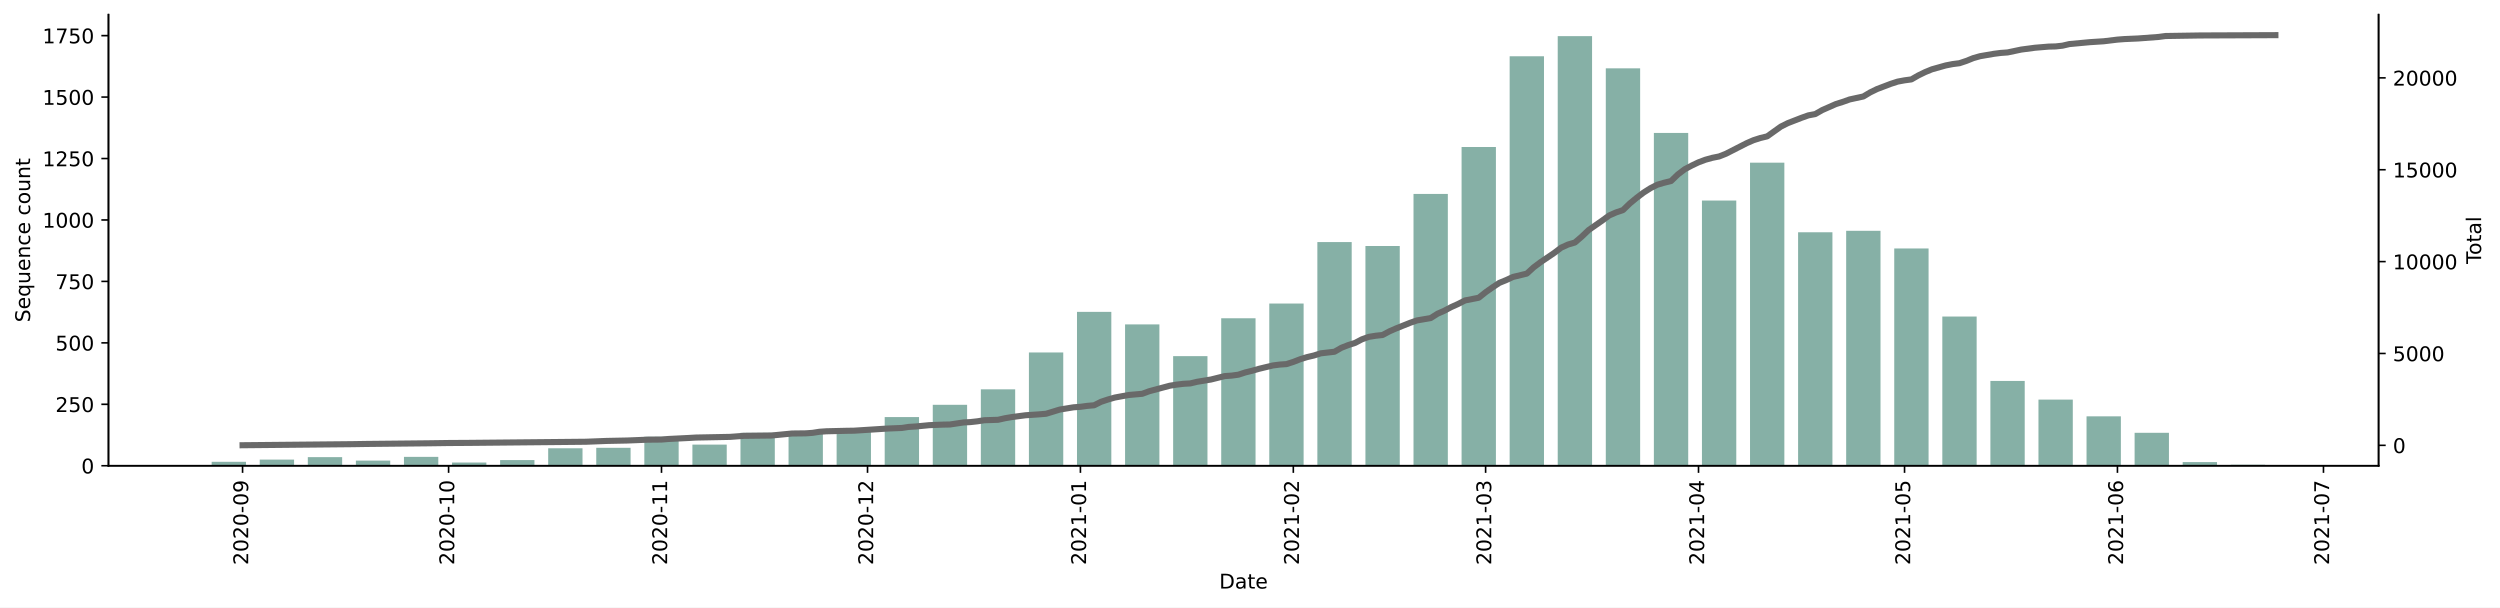
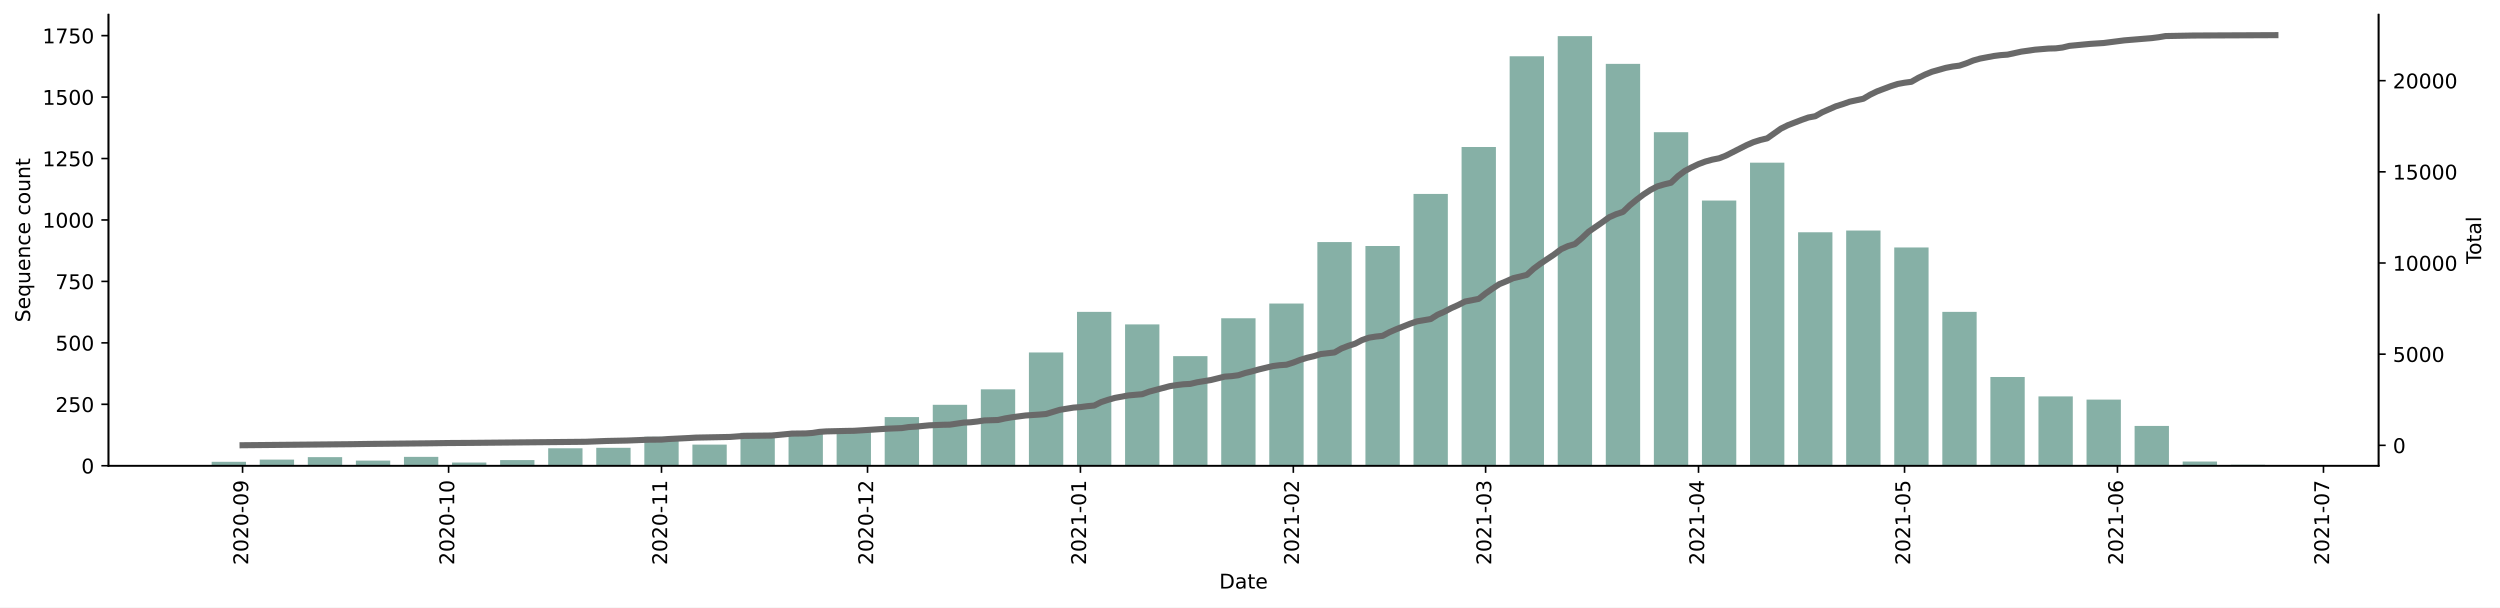
<svg xmlns="http://www.w3.org/2000/svg" xmlns:xlink="http://www.w3.org/1999/xlink" height="298.621pt" version="1.1" viewBox="0 0 1229.019 298.621" width="1229.019pt">
  <defs>
    <style type="text/css">*{stroke-linecap:butt;stroke-linejoin:round;}</style>
  </defs>
  <g id="figure_1">
    <g id="patch_1">
      <path d="M 0 298.621  L 1229.019 298.621  L 1229.019 0  L 0 0  z " style="fill:#ffffff;" />
    </g>
    <g id="axes_1">
      <g id="patch_2">
        <path d="M 53.328 228.96  L 1169.328 228.96  L 1169.328 7.2  L 53.328 7.2  z " style="fill:#ffffff;" />
      </g>
      <g id="patch_3">
-         <path clip-path="url(#p8eb72e7ce4)" d="M 104.055 228.96  L 120.936 228.96  L 120.936 227.027  L 104.055 227.027  z " style="fill:#86b0a6;" />
+         <path clip-path="url(#p6f7f1951fa)" d="M 104.055 228.96  L 120.936 228.96  L 120.936 227.027  L 104.055 227.027  z " style="fill:#86b0a6;" />
      </g>
      <g id="patch_4">
-         <path clip-path="url(#p8eb72e7ce4)" d="M 127.689 228.96  L 144.57 228.96  L 144.57 225.939  L 127.689 225.939  z " style="fill:#86b0a6;" />
+         <path clip-path="url(#p6f7f1951fa)" d="M 127.689 228.96  L 144.57 228.96  L 144.57 225.939  L 127.689 225.939  z " style="fill:#86b0a6;" />
      </g>
      <g id="patch_5">
-         <path clip-path="url(#p8eb72e7ce4)" d="M 151.322 228.96  L 168.203 228.96  L 168.203 224.731  L 151.322 224.731  z " style="fill:#86b0a6;" />
+         <path clip-path="url(#p6f7f1951fa)" d="M 151.322 228.96  L 168.203 228.96  L 168.203 224.731  L 151.322 224.731  z " style="fill:#86b0a6;" />
      </g>
      <g id="patch_6">
-         <path clip-path="url(#p8eb72e7ce4)" d="M 174.955 228.96  L 191.836 228.96  L 191.836 226.423  L 174.955 226.423  z " style="fill:#86b0a6;" />
+         <path clip-path="url(#p6f7f1951fa)" d="M 174.955 228.96  L 191.836 228.96  L 191.836 226.423  L 174.955 226.423  z " style="fill:#86b0a6;" />
      </g>
      <g id="patch_7">
-         <path clip-path="url(#p8eb72e7ce4)" d="M 198.589 228.96  L 215.47 228.96  L 215.47 224.61  L 198.589 224.61  z " style="fill:#86b0a6;" />
+         <path clip-path="url(#p6f7f1951fa)" d="M 198.589 228.96  L 215.47 228.96  L 215.47 224.61  L 198.589 224.61  z " style="fill:#86b0a6;" />
      </g>
      <g id="patch_8">
-         <path clip-path="url(#p8eb72e7ce4)" d="M 222.222 228.96  L 239.103 228.96  L 239.103 227.389  L 222.222 227.389  z " style="fill:#86b0a6;" />
+         <path clip-path="url(#p6f7f1951fa)" d="M 222.222 228.96  L 239.103 228.96  L 239.103 227.389  L 222.222 227.389  z " style="fill:#86b0a6;" />
      </g>
      <g id="patch_9">
-         <path clip-path="url(#p8eb72e7ce4)" d="M 245.855 228.96  L 262.736 228.96  L 262.736 226.181  L 245.855 226.181  z " style="fill:#86b0a6;" />
+         <path clip-path="url(#p6f7f1951fa)" d="M 245.855 228.96  L 262.736 228.96  L 262.736 226.181  L 245.855 226.181  z " style="fill:#86b0a6;" />
      </g>
      <g id="patch_10">
-         <path clip-path="url(#p8eb72e7ce4)" d="M 269.489 228.96  L 286.37 228.96  L 286.37 220.382  L 269.489 220.382  z " style="fill:#86b0a6;" />
+         <path clip-path="url(#p6f7f1951fa)" d="M 269.489 228.96  L 286.37 228.96  L 286.37 220.382  L 269.489 220.382  z " style="fill:#86b0a6;" />
      </g>
      <g id="patch_11">
-         <path clip-path="url(#p8eb72e7ce4)" d="M 293.122 228.96  L 310.003 228.96  L 310.003 220.14  L 293.122 220.14  z " style="fill:#86b0a6;" />
+         <path clip-path="url(#p6f7f1951fa)" d="M 293.122 228.96  L 310.003 228.96  L 310.003 220.14  L 293.122 220.14  z " style="fill:#86b0a6;" />
      </g>
      <g id="patch_12">
-         <path clip-path="url(#p8eb72e7ce4)" d="M 316.755 228.96  L 333.636 228.96  L 333.636 214.703  L 316.755 214.703  z " style="fill:#86b0a6;" />
+         <path clip-path="url(#p6f7f1951fa)" d="M 316.755 228.96  L 333.636 228.96  L 333.636 214.703  L 316.755 214.703  z " style="fill:#86b0a6;" />
      </g>
      <g id="patch_13">
-         <path clip-path="url(#p8eb72e7ce4)" d="M 340.389 228.96  L 357.27 228.96  L 357.27 218.569  L 340.389 218.569  z " style="fill:#86b0a6;" />
+         <path clip-path="url(#p6f7f1951fa)" d="M 340.389 228.96  L 357.27 228.96  L 357.27 218.569  L 340.389 218.569  z " style="fill:#86b0a6;" />
      </g>
      <g id="patch_14">
-         <path clip-path="url(#p8eb72e7ce4)" d="M 364.022 228.96  L 380.903 228.96  L 380.903 212.77  L 364.022 212.77  z " style="fill:#86b0a6;" />
+         <path clip-path="url(#p6f7f1951fa)" d="M 364.022 228.96  L 380.903 228.96  L 380.903 212.77  L 364.022 212.77  z " style="fill:#86b0a6;" />
      </g>
      <g id="patch_15">
-         <path clip-path="url(#p8eb72e7ce4)" d="M 387.655 228.96  L 404.536 228.96  L 404.536 211.924  L 387.655 211.924  z " style="fill:#86b0a6;" />
+         <path clip-path="url(#p6f7f1951fa)" d="M 387.655 228.96  L 404.536 228.96  L 404.536 211.924  L 387.655 211.924  z " style="fill:#86b0a6;" />
      </g>
      <g id="patch_16">
-         <path clip-path="url(#p8eb72e7ce4)" d="M 411.289 228.96  L 428.17 228.96  L 428.17 212.286  L 411.289 212.286  z " style="fill:#86b0a6;" />
+         <path clip-path="url(#p6f7f1951fa)" d="M 411.289 228.96  L 428.17 228.96  L 428.17 212.286  L 411.289 212.286  z " style="fill:#86b0a6;" />
      </g>
      <g id="patch_17">
-         <path clip-path="url(#p8eb72e7ce4)" d="M 434.922 228.96  L 451.803 228.96  L 451.803 205.037  L 434.922 205.037  z " style="fill:#86b0a6;" />
+         <path clip-path="url(#p6f7f1951fa)" d="M 434.922 228.96  L 451.803 228.96  L 451.803 205.037  L 434.922 205.037  z " style="fill:#86b0a6;" />
      </g>
      <g id="patch_18">
-         <path clip-path="url(#p8eb72e7ce4)" d="M 458.555 228.96  L 475.436 228.96  L 475.436 198.996  L 458.555 198.996  z " style="fill:#86b0a6;" />
+         <path clip-path="url(#p6f7f1951fa)" d="M 458.555 228.96  L 475.436 228.96  L 475.436 198.996  L 458.555 198.996  z " style="fill:#86b0a6;" />
      </g>
      <g id="patch_19">
-         <path clip-path="url(#p8eb72e7ce4)" d="M 482.189 228.96  L 499.07 228.96  L 499.07 191.384  L 482.189 191.384  z " style="fill:#86b0a6;" />
+         <path clip-path="url(#p6f7f1951fa)" d="M 482.189 228.96  L 499.07 228.96  L 499.07 191.384  L 482.189 191.384  z " style="fill:#86b0a6;" />
      </g>
      <g id="patch_20">
-         <path clip-path="url(#p8eb72e7ce4)" d="M 505.822 228.96  L 522.703 228.96  L 522.703 173.26  L 505.822 173.26  z " style="fill:#86b0a6;" />
+         <path clip-path="url(#p6f7f1951fa)" d="M 505.822 228.96  L 522.703 228.96  L 522.703 173.26  L 505.822 173.26  z " style="fill:#86b0a6;" />
      </g>
      <g id="patch_21">
-         <path clip-path="url(#p8eb72e7ce4)" d="M 529.455 228.96  L 546.336 228.96  L 546.336 153.324  L 529.455 153.324  z " style="fill:#86b0a6;" />
+         <path clip-path="url(#p6f7f1951fa)" d="M 529.455 228.96  L 546.336 228.96  L 546.336 153.324  L 529.455 153.324  z " style="fill:#86b0a6;" />
      </g>
      <g id="patch_22">
-         <path clip-path="url(#p8eb72e7ce4)" d="M 553.089 228.96  L 569.97 228.96  L 569.97 159.486  L 553.089 159.486  z " style="fill:#86b0a6;" />
+         <path clip-path="url(#p6f7f1951fa)" d="M 553.089 228.96  L 569.97 228.96  L 569.97 159.486  L 553.089 159.486  z " style="fill:#86b0a6;" />
      </g>
      <g id="patch_23">
-         <path clip-path="url(#p8eb72e7ce4)" d="M 576.722 228.96  L 593.603 228.96  L 593.603 175.073  L 576.722 175.073  z " style="fill:#86b0a6;" />
+         <path clip-path="url(#p6f7f1951fa)" d="M 576.722 228.96  L 593.603 228.96  L 593.603 175.073  L 576.722 175.073  z " style="fill:#86b0a6;" />
      </g>
      <g id="patch_24">
-         <path clip-path="url(#p8eb72e7ce4)" d="M 600.356 228.96  L 617.236 228.96  L 617.236 156.466  L 600.356 156.466  z " style="fill:#86b0a6;" />
+         <path clip-path="url(#p6f7f1951fa)" d="M 600.356 228.96  L 617.236 228.96  L 617.236 156.466  L 600.356 156.466  z " style="fill:#86b0a6;" />
      </g>
      <g id="patch_25">
-         <path clip-path="url(#p8eb72e7ce4)" d="M 623.989 228.96  L 640.87 228.96  L 640.87 149.216  L 623.989 149.216  z " style="fill:#86b0a6;" />
+         <path clip-path="url(#p6f7f1951fa)" d="M 623.989 228.96  L 640.87 228.96  L 640.87 149.216  L 623.989 149.216  z " style="fill:#86b0a6;" />
      </g>
      <g id="patch_26">
-         <path clip-path="url(#p8eb72e7ce4)" d="M 647.622 228.96  L 664.503 228.96  L 664.503 119.01  L 647.622 119.01  z " style="fill:#86b0a6;" />
+         <path clip-path="url(#p6f7f1951fa)" d="M 647.622 228.96  L 664.503 228.96  L 664.503 119.01  L 647.622 119.01  z " style="fill:#86b0a6;" />
      </g>
      <g id="patch_27">
-         <path clip-path="url(#p8eb72e7ce4)" d="M 671.256 228.96  L 688.136 228.96  L 688.136 120.944  L 671.256 120.944  z " style="fill:#86b0a6;" />
+         <path clip-path="url(#p6f7f1951fa)" d="M 671.256 228.96  L 688.136 228.96  L 688.136 120.944  L 671.256 120.944  z " style="fill:#86b0a6;" />
      </g>
      <g id="patch_28">
-         <path clip-path="url(#p8eb72e7ce4)" d="M 694.889 228.96  L 711.77 228.96  L 711.77 95.329  L 694.889 95.329  z " style="fill:#86b0a6;" />
+         <path clip-path="url(#p6f7f1951fa)" d="M 694.889 228.96  L 711.77 228.96  L 711.77 95.329  L 694.889 95.329  z " style="fill:#86b0a6;" />
      </g>
      <g id="patch_29">
-         <path clip-path="url(#p8eb72e7ce4)" d="M 718.522 228.96  L 735.403 228.96  L 735.403 72.252  L 718.522 72.252  z " style="fill:#86b0a6;" />
+         <path clip-path="url(#p6f7f1951fa)" d="M 718.522 228.96  L 735.403 228.96  L 735.403 72.252  L 718.522 72.252  z " style="fill:#86b0a6;" />
      </g>
      <g id="patch_30">
-         <path clip-path="url(#p8eb72e7ce4)" d="M 742.156 228.96  L 759.036 228.96  L 759.036 27.668  L 742.156 27.668  z " style="fill:#86b0a6;" />
+         <path clip-path="url(#p6f7f1951fa)" d="M 742.156 228.96  L 759.036 228.96  L 759.036 27.668  L 742.156 27.668  z " style="fill:#86b0a6;" />
      </g>
      <g id="patch_31">
-         <path clip-path="url(#p8eb72e7ce4)" d="M 765.789 228.96  L 782.67 228.96  L 782.67 17.76  L 765.789 17.76  z " style="fill:#86b0a6;" />
+         <path clip-path="url(#p6f7f1951fa)" d="M 765.789 228.96  L 782.67 228.96  L 782.67 17.76  L 765.789 17.76  z " style="fill:#86b0a6;" />
      </g>
      <g id="patch_32">
-         <path clip-path="url(#p8eb72e7ce4)" d="M 789.422 228.96  L 806.303 228.96  L 806.303 33.588  L 789.422 33.588  z " style="fill:#86b0a6;" />
+         <path clip-path="url(#p6f7f1951fa)" d="M 789.422 228.96  L 806.303 228.96  L 806.303 31.413  L 789.422 31.413  z " style="fill:#86b0a6;" />
      </g>
      <g id="patch_33">
-         <path clip-path="url(#p8eb72e7ce4)" d="M 813.056 228.96  L 829.937 228.96  L 829.937 65.365  L 813.056 65.365  z " style="fill:#86b0a6;" />
+         <path clip-path="url(#p6f7f1951fa)" d="M 813.056 228.96  L 829.937 228.96  L 829.937 65.002  L 813.056 65.002  z " style="fill:#86b0a6;" />
      </g>
      <g id="patch_34">
-         <path clip-path="url(#p8eb72e7ce4)" d="M 836.689 228.96  L 853.57 228.96  L 853.57 98.591  L 836.689 98.591  z " style="fill:#86b0a6;" />
+         <path clip-path="url(#p6f7f1951fa)" d="M 836.689 228.96  L 853.57 228.96  L 853.57 98.591  L 836.689 98.591  z " style="fill:#86b0a6;" />
      </g>
      <g id="patch_35">
-         <path clip-path="url(#p8eb72e7ce4)" d="M 860.322 228.96  L 877.203 228.96  L 877.203 79.984  L 860.322 79.984  z " style="fill:#86b0a6;" />
+         <path clip-path="url(#p6f7f1951fa)" d="M 860.322 228.96  L 877.203 228.96  L 877.203 79.984  L 860.322 79.984  z " style="fill:#86b0a6;" />
      </g>
      <g id="patch_36">
-         <path clip-path="url(#p8eb72e7ce4)" d="M 883.956 228.96  L 900.837 228.96  L 900.837 114.177  L 883.956 114.177  z " style="fill:#86b0a6;" />
+         <path clip-path="url(#p6f7f1951fa)" d="M 883.956 228.96  L 900.837 228.96  L 900.837 114.177  L 883.956 114.177  z " style="fill:#86b0a6;" />
      </g>
      <g id="patch_37">
-         <path clip-path="url(#p8eb72e7ce4)" d="M 907.589 228.96  L 924.47 228.96  L 924.47 113.452  L 907.589 113.452  z " style="fill:#86b0a6;" />
+         <path clip-path="url(#p6f7f1951fa)" d="M 907.589 228.96  L 924.47 228.96  L 924.47 113.332  L 907.589 113.332  z " style="fill:#86b0a6;" />
      </g>
      <g id="patch_38">
-         <path clip-path="url(#p8eb72e7ce4)" d="M 931.222 228.96  L 948.103 228.96  L 948.103 122.152  L 931.222 122.152  z " style="fill:#86b0a6;" />
+         <path clip-path="url(#p6f7f1951fa)" d="M 931.222 228.96  L 948.103 228.96  L 948.103 121.668  L 931.222 121.668  z " style="fill:#86b0a6;" />
      </g>
      <g id="patch_39">
-         <path clip-path="url(#p8eb72e7ce4)" d="M 954.856 228.96  L 971.737 228.96  L 971.737 155.62  L 954.856 155.62  z " style="fill:#86b0a6;" />
+         <path clip-path="url(#p6f7f1951fa)" d="M 954.856 228.96  L 971.737 228.96  L 971.737 153.324  L 954.856 153.324  z " style="fill:#86b0a6;" />
      </g>
      <g id="patch_40">
-         <path clip-path="url(#p8eb72e7ce4)" d="M 978.489 228.96  L 995.37 228.96  L 995.37 187.276  L 978.489 187.276  z " style="fill:#86b0a6;" />
+         <path clip-path="url(#p6f7f1951fa)" d="M 978.489 228.96  L 995.37 228.96  L 995.37 185.343  L 978.489 185.343  z " style="fill:#86b0a6;" />
      </g>
      <g id="patch_41">
-         <path clip-path="url(#p8eb72e7ce4)" d="M 1002.122 228.96  L 1019.003 228.96  L 1019.003 196.458  L 1002.122 196.458  z " style="fill:#86b0a6;" />
+         <path clip-path="url(#p6f7f1951fa)" d="M 1002.122 228.96  L 1019.003 228.96  L 1019.003 194.888  L 1002.122 194.888  z " style="fill:#86b0a6;" />
      </g>
      <g id="patch_42">
-         <path clip-path="url(#p8eb72e7ce4)" d="M 1025.756 228.96  L 1042.637 228.96  L 1042.637 204.674  L 1025.756 204.674  z " style="fill:#86b0a6;" />
+         <path clip-path="url(#p6f7f1951fa)" d="M 1025.756 228.96  L 1042.637 228.96  L 1042.637 196.458  L 1025.756 196.458  z " style="fill:#86b0a6;" />
      </g>
      <g id="patch_43">
-         <path clip-path="url(#p8eb72e7ce4)" d="M 1049.389 228.96  L 1066.27 228.96  L 1066.27 212.77  L 1049.389 212.77  z " style="fill:#86b0a6;" />
+         <path clip-path="url(#p6f7f1951fa)" d="M 1049.389 228.96  L 1066.27 228.96  L 1066.27 209.387  L 1049.389 209.387  z " style="fill:#86b0a6;" />
      </g>
      <g id="patch_44">
-         <path clip-path="url(#p8eb72e7ce4)" d="M 1073.022 228.96  L 1089.903 228.96  L 1089.903 227.148  L 1073.022 227.148  z " style="fill:#86b0a6;" />
+         <path clip-path="url(#p6f7f1951fa)" d="M 1073.022 228.96  L 1089.903 228.96  L 1089.903 226.906  L 1073.022 226.906  z " style="fill:#86b0a6;" />
      </g>
      <g id="patch_45">
-         <path clip-path="url(#p8eb72e7ce4)" d="M 1096.656 228.96  L 1113.537 228.96  L 1113.537 228.477  L 1096.656 228.477  z " style="fill:#86b0a6;" />
+         <path clip-path="url(#p6f7f1951fa)" d="M 1096.656 228.96  L 1113.537 228.96  L 1113.537 228.477  L 1096.656 228.477  z " style="fill:#86b0a6;" />
      </g>
      <g id="matplotlib.axis_1">
        <g id="xtick_1">
          <g id="line2d_1">
            <defs>
-               <path d="M 0 0  L 0 3.5  " id="m965b7f7304" style="stroke:#000000;stroke-width:0.8;" />
+               <path d="M 0 0  L 0 3.5  " id="m665b12ba3d" style="stroke:#000000;stroke-width:0.8;" />
            </defs>
            <g>
-               <use style="stroke:#000000;stroke-width:0.8;" x="119.248" xlink:href="#m965b7f7304" y="228.96" />
+               <use style="stroke:#000000;stroke-width:0.8;" x="119.248" xlink:href="#m665b12ba3d" y="228.96" />
            </g>
          </g>
          <g id="text_1">
            <g transform="translate(122.0076 277.7428)rotate(-90)scale(0.1 -0.1)">
              <defs>
                <path d="M 1228 531  L 3431 531  L 3431 0  L 469 0  L 469 531  Q 828 903 1448 1529  Q 2069 2156 2228 2338  Q 2531 2678 2651 2914  Q 2772 3150 2772 3378  Q 2772 3750 2511 3984  Q 2250 4219 1831 4219  Q 1534 4219 1204 4116  Q 875 4013 500 3803  L 500 4441  Q 881 4594 1212 4672  Q 1544 4750 1819 4750  Q 2544 4750 2975 4387  Q 3406 4025 3406 3419  Q 3406 3131 3298 2873  Q 3191 2616 2906 2266  Q 2828 2175 2409 1742  Q 1991 1309 1228 531  z " id="DejaVuSans-32" transform="scale(0.015625)" />
                <path d="M 2034 4250  Q 1547 4250 1301 3770  Q 1056 3291 1056 2328  Q 1056 1369 1301 889  Q 1547 409 2034 409  Q 2525 409 2770 889  Q 3016 1369 3016 2328  Q 3016 3291 2770 3770  Q 2525 4250 2034 4250  z M 2034 4750  Q 2819 4750 3233 4129  Q 3647 3509 3647 2328  Q 3647 1150 3233 529  Q 2819 -91 2034 -91  Q 1250 -91 836 529  Q 422 1150 422 2328  Q 422 3509 836 4129  Q 1250 4750 2034 4750  z " id="DejaVuSans-30" transform="scale(0.015625)" />
                <path d="M 313 2009  L 1997 2009  L 1997 1497  L 313 1497  L 313 2009  z " id="DejaVuSans-2d" transform="scale(0.015625)" />
                <path d="M 703 97  L 703 672  Q 941 559 1184 500  Q 1428 441 1663 441  Q 2288 441 2617 861  Q 2947 1281 2994 2138  Q 2813 1869 2534 1725  Q 2256 1581 1919 1581  Q 1219 1581 811 2004  Q 403 2428 403 3163  Q 403 3881 828 4315  Q 1253 4750 1959 4750  Q 2769 4750 3195 4129  Q 3622 3509 3622 2328  Q 3622 1225 3098 567  Q 2575 -91 1691 -91  Q 1453 -91 1209 -44  Q 966 3 703 97  z M 1959 2075  Q 2384 2075 2632 2365  Q 2881 2656 2881 3163  Q 2881 3666 2632 3958  Q 2384 4250 1959 4250  Q 1534 4250 1286 3958  Q 1038 3666 1038 3163  Q 1038 2656 1286 2365  Q 1534 2075 1959 2075  z " id="DejaVuSans-39" transform="scale(0.015625)" />
              </defs>
              <use xlink:href="#DejaVuSans-32" />
              <use x="63.623" xlink:href="#DejaVuSans-30" />
              <use x="127.246" xlink:href="#DejaVuSans-32" />
              <use x="190.869" xlink:href="#DejaVuSans-30" />
              <use x="254.492" xlink:href="#DejaVuSans-2d" />
              <use x="290.576" xlink:href="#DejaVuSans-30" />
              <use x="354.199" xlink:href="#DejaVuSans-39" />
            </g>
          </g>
        </g>
        <g id="xtick_2">
          <g id="line2d_2">
            <g>
-               <use style="stroke:#000000;stroke-width:0.8;" x="220.534" xlink:href="#m965b7f7304" y="228.96" />
+               <use style="stroke:#000000;stroke-width:0.8;" x="220.534" xlink:href="#m665b12ba3d" y="228.96" />
            </g>
          </g>
          <g id="text_2">
            <g transform="translate(223.2934 277.7428)rotate(-90)scale(0.1 -0.1)">
              <defs>
                <path d="M 794 531  L 1825 531  L 1825 4091  L 703 3866  L 703 4441  L 1819 4666  L 2450 4666  L 2450 531  L 3481 531  L 3481 0  L 794 0  L 794 531  z " id="DejaVuSans-31" transform="scale(0.015625)" />
              </defs>
              <use xlink:href="#DejaVuSans-32" />
              <use x="63.623" xlink:href="#DejaVuSans-30" />
              <use x="127.246" xlink:href="#DejaVuSans-32" />
              <use x="190.869" xlink:href="#DejaVuSans-30" />
              <use x="254.492" xlink:href="#DejaVuSans-2d" />
              <use x="290.576" xlink:href="#DejaVuSans-31" />
              <use x="354.199" xlink:href="#DejaVuSans-30" />
            </g>
          </g>
        </g>
        <g id="xtick_3">
          <g id="line2d_3">
            <g>
-               <use style="stroke:#000000;stroke-width:0.8;" x="325.196" xlink:href="#m965b7f7304" y="228.96" />
+               <use style="stroke:#000000;stroke-width:0.8;" x="325.196" xlink:href="#m665b12ba3d" y="228.96" />
            </g>
          </g>
          <g id="text_3">
            <g transform="translate(327.9553 277.7428)rotate(-90)scale(0.1 -0.1)">
              <use xlink:href="#DejaVuSans-32" />
              <use x="63.623" xlink:href="#DejaVuSans-30" />
              <use x="127.246" xlink:href="#DejaVuSans-32" />
              <use x="190.869" xlink:href="#DejaVuSans-30" />
              <use x="254.492" xlink:href="#DejaVuSans-2d" />
              <use x="290.576" xlink:href="#DejaVuSans-31" />
              <use x="354.199" xlink:href="#DejaVuSans-31" />
            </g>
          </g>
        </g>
        <g id="xtick_4">
          <g id="line2d_4">
            <g>
-               <use style="stroke:#000000;stroke-width:0.8;" x="426.482" xlink:href="#m965b7f7304" y="228.96" />
+               <use style="stroke:#000000;stroke-width:0.8;" x="426.482" xlink:href="#m665b12ba3d" y="228.96" />
            </g>
          </g>
          <g id="text_4">
            <g transform="translate(429.241 277.7428)rotate(-90)scale(0.1 -0.1)">
              <use xlink:href="#DejaVuSans-32" />
              <use x="63.623" xlink:href="#DejaVuSans-30" />
              <use x="127.246" xlink:href="#DejaVuSans-32" />
              <use x="190.869" xlink:href="#DejaVuSans-30" />
              <use x="254.492" xlink:href="#DejaVuSans-2d" />
              <use x="290.576" xlink:href="#DejaVuSans-31" />
              <use x="354.199" xlink:href="#DejaVuSans-32" />
            </g>
          </g>
        </g>
        <g id="xtick_5">
          <g id="line2d_5">
            <g>
-               <use style="stroke:#000000;stroke-width:0.8;" x="531.144" xlink:href="#m965b7f7304" y="228.96" />
+               <use style="stroke:#000000;stroke-width:0.8;" x="531.144" xlink:href="#m665b12ba3d" y="228.96" />
            </g>
          </g>
          <g id="text_5">
            <g transform="translate(533.903 277.7428)rotate(-90)scale(0.1 -0.1)">
              <use xlink:href="#DejaVuSans-32" />
              <use x="63.623" xlink:href="#DejaVuSans-30" />
              <use x="127.246" xlink:href="#DejaVuSans-32" />
              <use x="190.869" xlink:href="#DejaVuSans-31" />
              <use x="254.492" xlink:href="#DejaVuSans-2d" />
              <use x="290.576" xlink:href="#DejaVuSans-30" />
              <use x="354.199" xlink:href="#DejaVuSans-31" />
            </g>
          </g>
        </g>
        <g id="xtick_6">
          <g id="line2d_6">
            <g>
-               <use style="stroke:#000000;stroke-width:0.8;" x="635.806" xlink:href="#m965b7f7304" y="228.96" />
+               <use style="stroke:#000000;stroke-width:0.8;" x="635.806" xlink:href="#m665b12ba3d" y="228.96" />
            </g>
          </g>
          <g id="text_6">
            <g transform="translate(638.5649 277.7428)rotate(-90)scale(0.1 -0.1)">
              <use xlink:href="#DejaVuSans-32" />
              <use x="63.623" xlink:href="#DejaVuSans-30" />
              <use x="127.246" xlink:href="#DejaVuSans-32" />
              <use x="190.869" xlink:href="#DejaVuSans-31" />
              <use x="254.492" xlink:href="#DejaVuSans-2d" />
              <use x="290.576" xlink:href="#DejaVuSans-30" />
              <use x="354.199" xlink:href="#DejaVuSans-32" />
            </g>
          </g>
        </g>
        <g id="xtick_7">
          <g id="line2d_7">
            <g>
-               <use style="stroke:#000000;stroke-width:0.8;" x="730.339" xlink:href="#m965b7f7304" y="228.96" />
+               <use style="stroke:#000000;stroke-width:0.8;" x="730.339" xlink:href="#m665b12ba3d" y="228.96" />
            </g>
          </g>
          <g id="text_7">
            <g transform="translate(733.0982 277.7428)rotate(-90)scale(0.1 -0.1)">
              <defs>
                <path d="M 2597 2516  Q 3050 2419 3304 2112  Q 3559 1806 3559 1356  Q 3559 666 3084 287  Q 2609 -91 1734 -91  Q 1441 -91 1130 -33  Q 819 25 488 141  L 488 750  Q 750 597 1062 519  Q 1375 441 1716 441  Q 2309 441 2620 675  Q 2931 909 2931 1356  Q 2931 1769 2642 2001  Q 2353 2234 1838 2234  L 1294 2234  L 1294 2753  L 1863 2753  Q 2328 2753 2575 2939  Q 2822 3125 2822 3475  Q 2822 3834 2567 4026  Q 2313 4219 1838 4219  Q 1578 4219 1281 4162  Q 984 4106 628 3988  L 628 4550  Q 988 4650 1302 4700  Q 1616 4750 1894 4750  Q 2613 4750 3031 4423  Q 3450 4097 3450 3541  Q 3450 3153 3228 2886  Q 3006 2619 2597 2516  z " id="DejaVuSans-33" transform="scale(0.015625)" />
              </defs>
              <use xlink:href="#DejaVuSans-32" />
              <use x="63.623" xlink:href="#DejaVuSans-30" />
              <use x="127.246" xlink:href="#DejaVuSans-32" />
              <use x="190.869" xlink:href="#DejaVuSans-31" />
              <use x="254.492" xlink:href="#DejaVuSans-2d" />
              <use x="290.576" xlink:href="#DejaVuSans-30" />
              <use x="354.199" xlink:href="#DejaVuSans-33" />
            </g>
          </g>
        </g>
        <g id="xtick_8">
          <g id="line2d_8">
            <g>
-               <use style="stroke:#000000;stroke-width:0.8;" x="835.001" xlink:href="#m965b7f7304" y="228.96" />
+               <use style="stroke:#000000;stroke-width:0.8;" x="835.001" xlink:href="#m665b12ba3d" y="228.96" />
            </g>
          </g>
          <g id="text_8">
            <g transform="translate(837.7602 277.7428)rotate(-90)scale(0.1 -0.1)">
              <defs>
                <path d="M 2419 4116  L 825 1625  L 2419 1625  L 2419 4116  z M 2253 4666  L 3047 4666  L 3047 1625  L 3713 1625  L 3713 1100  L 3047 1100  L 3047 0  L 2419 0  L 2419 1100  L 313 1100  L 313 1709  L 2253 4666  z " id="DejaVuSans-34" transform="scale(0.015625)" />
              </defs>
              <use xlink:href="#DejaVuSans-32" />
              <use x="63.623" xlink:href="#DejaVuSans-30" />
              <use x="127.246" xlink:href="#DejaVuSans-32" />
              <use x="190.869" xlink:href="#DejaVuSans-31" />
              <use x="254.492" xlink:href="#DejaVuSans-2d" />
              <use x="290.576" xlink:href="#DejaVuSans-30" />
              <use x="354.199" xlink:href="#DejaVuSans-34" />
            </g>
          </g>
        </g>
        <g id="xtick_9">
          <g id="line2d_9">
            <g>
-               <use style="stroke:#000000;stroke-width:0.8;" x="936.287" xlink:href="#m965b7f7304" y="228.96" />
+               <use style="stroke:#000000;stroke-width:0.8;" x="936.287" xlink:href="#m665b12ba3d" y="228.96" />
            </g>
          </g>
          <g id="text_9">
            <g transform="translate(939.0459 277.7428)rotate(-90)scale(0.1 -0.1)">
              <defs>
                <path d="M 691 4666  L 3169 4666  L 3169 4134  L 1269 4134  L 1269 2991  Q 1406 3038 1543 3061  Q 1681 3084 1819 3084  Q 2600 3084 3056 2656  Q 3513 2228 3513 1497  Q 3513 744 3044 326  Q 2575 -91 1722 -91  Q 1428 -91 1123 -41  Q 819 9 494 109  L 494 744  Q 775 591 1075 516  Q 1375 441 1709 441  Q 2250 441 2565 725  Q 2881 1009 2881 1497  Q 2881 1984 2565 2268  Q 2250 2553 1709 2553  Q 1456 2553 1204 2497  Q 953 2441 691 2322  L 691 4666  z " id="DejaVuSans-35" transform="scale(0.015625)" />
              </defs>
              <use xlink:href="#DejaVuSans-32" />
              <use x="63.623" xlink:href="#DejaVuSans-30" />
              <use x="127.246" xlink:href="#DejaVuSans-32" />
              <use x="190.869" xlink:href="#DejaVuSans-31" />
              <use x="254.492" xlink:href="#DejaVuSans-2d" />
              <use x="290.576" xlink:href="#DejaVuSans-30" />
              <use x="354.199" xlink:href="#DejaVuSans-35" />
            </g>
          </g>
        </g>
        <g id="xtick_10">
          <g id="line2d_10">
            <g>
-               <use style="stroke:#000000;stroke-width:0.8;" x="1040.948" xlink:href="#m965b7f7304" y="228.96" />
+               <use style="stroke:#000000;stroke-width:0.8;" x="1040.948" xlink:href="#m665b12ba3d" y="228.96" />
            </g>
          </g>
          <g id="text_10">
            <g transform="translate(1043.708 277.7428)rotate(-90)scale(0.1 -0.1)">
              <defs>
                <path d="M 2113 2584  Q 1688 2584 1439 2293  Q 1191 2003 1191 1497  Q 1191 994 1439 701  Q 1688 409 2113 409  Q 2538 409 2786 701  Q 3034 994 3034 1497  Q 3034 2003 2786 2293  Q 2538 2584 2113 2584  z M 3366 4563  L 3366 3988  Q 3128 4100 2886 4159  Q 2644 4219 2406 4219  Q 1781 4219 1451 3797  Q 1122 3375 1075 2522  Q 1259 2794 1537 2939  Q 1816 3084 2150 3084  Q 2853 3084 3261 2657  Q 3669 2231 3669 1497  Q 3669 778 3244 343  Q 2819 -91 2113 -91  Q 1303 -91 875 529  Q 447 1150 447 2328  Q 447 3434 972 4092  Q 1497 4750 2381 4750  Q 2619 4750 2861 4703  Q 3103 4656 3366 4563  z " id="DejaVuSans-36" transform="scale(0.015625)" />
              </defs>
              <use xlink:href="#DejaVuSans-32" />
              <use x="63.623" xlink:href="#DejaVuSans-30" />
              <use x="127.246" xlink:href="#DejaVuSans-32" />
              <use x="190.869" xlink:href="#DejaVuSans-31" />
              <use x="254.492" xlink:href="#DejaVuSans-2d" />
              <use x="290.576" xlink:href="#DejaVuSans-30" />
              <use x="354.199" xlink:href="#DejaVuSans-36" />
            </g>
          </g>
        </g>
        <g id="xtick_11">
          <g id="line2d_11">
            <g>
-               <use style="stroke:#000000;stroke-width:0.8;" x="1142.234" xlink:href="#m965b7f7304" y="228.96" />
+               <use style="stroke:#000000;stroke-width:0.8;" x="1142.234" xlink:href="#m665b12ba3d" y="228.96" />
            </g>
          </g>
          <g id="text_11">
            <g transform="translate(1144.994 277.7428)rotate(-90)scale(0.1 -0.1)">
              <defs>
                <path d="M 525 4666  L 3525 4666  L 3525 4397  L 1831 0  L 1172 0  L 2766 4134  L 525 4134  L 525 4666  z " id="DejaVuSans-37" transform="scale(0.015625)" />
              </defs>
              <use xlink:href="#DejaVuSans-32" />
              <use x="63.623" xlink:href="#DejaVuSans-30" />
              <use x="127.246" xlink:href="#DejaVuSans-32" />
              <use x="190.869" xlink:href="#DejaVuSans-31" />
              <use x="254.492" xlink:href="#DejaVuSans-2d" />
              <use x="290.576" xlink:href="#DejaVuSans-30" />
              <use x="354.199" xlink:href="#DejaVuSans-37" />
            </g>
          </g>
        </g>
        <g id="text_12">
          <g transform="translate(599.3773 289.3413)scale(0.1 -0.1)">
            <defs>
              <path d="M 1259 4147  L 1259 519  L 2022 519  Q 2988 519 3436 956  Q 3884 1394 3884 2338  Q 3884 3275 3436 3711  Q 2988 4147 2022 4147  L 1259 4147  z M 628 4666  L 1925 4666  Q 3281 4666 3915 4102  Q 4550 3538 4550 2338  Q 4550 1131 3912 565  Q 3275 0 1925 0  L 628 0  L 628 4666  z " id="DejaVuSans-44" transform="scale(0.015625)" />
              <path d="M 2194 1759  Q 1497 1759 1228 1600  Q 959 1441 959 1056  Q 959 750 1161 570  Q 1363 391 1709 391  Q 2188 391 2477 730  Q 2766 1069 2766 1631  L 2766 1759  L 2194 1759  z M 3341 1997  L 3341 0  L 2766 0  L 2766 531  Q 2569 213 2275 61  Q 1981 -91 1556 -91  Q 1019 -91 701 211  Q 384 513 384 1019  Q 384 1609 779 1909  Q 1175 2209 1959 2209  L 2766 2209  L 2766 2266  Q 2766 2663 2505 2880  Q 2244 3097 1772 3097  Q 1472 3097 1187 3025  Q 903 2953 641 2809  L 641 3341  Q 956 3463 1253 3523  Q 1550 3584 1831 3584  Q 2591 3584 2966 3190  Q 3341 2797 3341 1997  z " id="DejaVuSans-61" transform="scale(0.015625)" />
              <path d="M 1172 4494  L 1172 3500  L 2356 3500  L 2356 3053  L 1172 3053  L 1172 1153  Q 1172 725 1289 603  Q 1406 481 1766 481  L 2356 481  L 2356 0  L 1766 0  Q 1100 0 847 248  Q 594 497 594 1153  L 594 3053  L 172 3053  L 172 3500  L 594 3500  L 594 4494  L 1172 4494  z " id="DejaVuSans-74" transform="scale(0.015625)" />
              <path d="M 3597 1894  L 3597 1613  L 953 1613  Q 991 1019 1311 708  Q 1631 397 2203 397  Q 2534 397 2845 478  Q 3156 559 3463 722  L 3463 178  Q 3153 47 2828 -22  Q 2503 -91 2169 -91  Q 1331 -91 842 396  Q 353 884 353 1716  Q 353 2575 817 3079  Q 1281 3584 2069 3584  Q 2775 3584 3186 3129  Q 3597 2675 3597 1894  z M 3022 2063  Q 3016 2534 2758 2815  Q 2500 3097 2075 3097  Q 1594 3097 1305 2825  Q 1016 2553 972 2059  L 3022 2063  z " id="DejaVuSans-65" transform="scale(0.015625)" />
            </defs>
            <use xlink:href="#DejaVuSans-44" />
            <use x="77.002" xlink:href="#DejaVuSans-61" />
            <use x="138.281" xlink:href="#DejaVuSans-74" />
            <use x="177.49" xlink:href="#DejaVuSans-65" />
          </g>
        </g>
      </g>
      <g id="matplotlib.axis_2">
        <g id="ytick_1">
          <g id="line2d_12">
            <defs>
-               <path d="M 0 0  L -3.5 0  " id="m40fecb1298" style="stroke:#000000;stroke-width:0.8;" />
+               <path d="M 0 0  L -3.5 0  " id="mde9b6f5043" style="stroke:#000000;stroke-width:0.8;" />
            </defs>
            <g>
-               <use style="stroke:#000000;stroke-width:0.8;" x="53.328" xlink:href="#m40fecb1298" y="228.96" />
+               <use style="stroke:#000000;stroke-width:0.8;" x="53.328" xlink:href="#mde9b6f5043" y="228.96" />
            </g>
          </g>
          <g id="text_13">
            <g transform="translate(39.96563 232.7592)scale(0.1 -0.1)">
              <use xlink:href="#DejaVuSans-30" />
            </g>
          </g>
        </g>
        <g id="ytick_2">
          <g id="line2d_13">
            <g>
-               <use style="stroke:#000000;stroke-width:0.8;" x="53.328" xlink:href="#m40fecb1298" y="198.754" />
+               <use style="stroke:#000000;stroke-width:0.8;" x="53.328" xlink:href="#mde9b6f5043" y="198.754" />
            </g>
          </g>
          <g id="text_14">
            <g transform="translate(27.24063 202.5533)scale(0.1 -0.1)">
              <use xlink:href="#DejaVuSans-32" />
              <use x="63.623" xlink:href="#DejaVuSans-35" />
              <use x="127.246" xlink:href="#DejaVuSans-30" />
            </g>
          </g>
        </g>
        <g id="ytick_3">
          <g id="line2d_14">
            <g>
-               <use style="stroke:#000000;stroke-width:0.8;" x="53.328" xlink:href="#m40fecb1298" y="168.548" />
+               <use style="stroke:#000000;stroke-width:0.8;" x="53.328" xlink:href="#mde9b6f5043" y="168.548" />
            </g>
          </g>
          <g id="text_15">
            <g transform="translate(27.24063 172.3473)scale(0.1 -0.1)">
              <use xlink:href="#DejaVuSans-35" />
              <use x="63.623" xlink:href="#DejaVuSans-30" />
              <use x="127.246" xlink:href="#DejaVuSans-30" />
            </g>
          </g>
        </g>
        <g id="ytick_4">
          <g id="line2d_15">
            <g>
-               <use style="stroke:#000000;stroke-width:0.8;" x="53.328" xlink:href="#m40fecb1298" y="138.342" />
+               <use style="stroke:#000000;stroke-width:0.8;" x="53.328" xlink:href="#mde9b6f5043" y="138.342" />
            </g>
          </g>
          <g id="text_16">
            <g transform="translate(27.24063 142.1414)scale(0.1 -0.1)">
              <use xlink:href="#DejaVuSans-37" />
              <use x="63.623" xlink:href="#DejaVuSans-35" />
              <use x="127.246" xlink:href="#DejaVuSans-30" />
            </g>
          </g>
        </g>
        <g id="ytick_5">
          <g id="line2d_16">
            <g>
-               <use style="stroke:#000000;stroke-width:0.8;" x="53.328" xlink:href="#m40fecb1298" y="108.136" />
+               <use style="stroke:#000000;stroke-width:0.8;" x="53.328" xlink:href="#mde9b6f5043" y="108.136" />
            </g>
          </g>
          <g id="text_17">
            <g transform="translate(20.87813 111.9354)scale(0.1 -0.1)">
              <use xlink:href="#DejaVuSans-31" />
              <use x="63.623" xlink:href="#DejaVuSans-30" />
              <use x="127.246" xlink:href="#DejaVuSans-30" />
              <use x="190.869" xlink:href="#DejaVuSans-30" />
            </g>
          </g>
        </g>
        <g id="ytick_6">
          <g id="line2d_17">
            <g>
-               <use style="stroke:#000000;stroke-width:0.8;" x="53.328" xlink:href="#m40fecb1298" y="77.93" />
+               <use style="stroke:#000000;stroke-width:0.8;" x="53.328" xlink:href="#mde9b6f5043" y="77.93" />
            </g>
          </g>
          <g id="text_18">
            <g transform="translate(20.87813 81.72947)scale(0.1 -0.1)">
              <use xlink:href="#DejaVuSans-31" />
              <use x="63.623" xlink:href="#DejaVuSans-32" />
              <use x="127.246" xlink:href="#DejaVuSans-35" />
              <use x="190.869" xlink:href="#DejaVuSans-30" />
            </g>
          </g>
        </g>
        <g id="ytick_7">
          <g id="line2d_18">
            <g>
-               <use style="stroke:#000000;stroke-width:0.8;" x="53.328" xlink:href="#m40fecb1298" y="47.724" />
+               <use style="stroke:#000000;stroke-width:0.8;" x="53.328" xlink:href="#mde9b6f5043" y="47.724" />
            </g>
          </g>
          <g id="text_19">
            <g transform="translate(20.87813 51.52352)scale(0.1 -0.1)">
              <use xlink:href="#DejaVuSans-31" />
              <use x="63.623" xlink:href="#DejaVuSans-35" />
              <use x="127.246" xlink:href="#DejaVuSans-30" />
              <use x="190.869" xlink:href="#DejaVuSans-30" />
            </g>
          </g>
        </g>
        <g id="ytick_8">
          <g id="line2d_19">
            <g>
-               <use style="stroke:#000000;stroke-width:0.8;" x="53.328" xlink:href="#m40fecb1298" y="17.518" />
+               <use style="stroke:#000000;stroke-width:0.8;" x="53.328" xlink:href="#mde9b6f5043" y="17.518" />
            </g>
          </g>
          <g id="text_20">
            <g transform="translate(20.87813 21.31757)scale(0.1 -0.1)">
              <use xlink:href="#DejaVuSans-31" />
              <use x="63.623" xlink:href="#DejaVuSans-37" />
              <use x="127.246" xlink:href="#DejaVuSans-35" />
              <use x="190.869" xlink:href="#DejaVuSans-30" />
            </g>
          </g>
        </g>
        <g id="text_21">
          <g transform="translate(14.79844 158.4402)rotate(-90)scale(0.1 -0.1)">
            <defs>
              <path d="M 3425 4513  L 3425 3897  Q 3066 4069 2747 4153  Q 2428 4238 2131 4238  Q 1616 4238 1336 4038  Q 1056 3838 1056 3469  Q 1056 3159 1242 3001  Q 1428 2844 1947 2747  L 2328 2669  Q 3034 2534 3370 2195  Q 3706 1856 3706 1288  Q 3706 609 3251 259  Q 2797 -91 1919 -91  Q 1588 -91 1214 -16  Q 841 59 441 206  L 441 856  Q 825 641 1194 531  Q 1563 422 1919 422  Q 2459 422 2753 634  Q 3047 847 3047 1241  Q 3047 1584 2836 1778  Q 2625 1972 2144 2069  L 1759 2144  Q 1053 2284 737 2584  Q 422 2884 422 3419  Q 422 4038 858 4394  Q 1294 4750 2059 4750  Q 2388 4750 2728 4690  Q 3069 4631 3425 4513  z " id="DejaVuSans-53" transform="scale(0.015625)" />
              <path d="M 947 1747  Q 947 1113 1208 752  Q 1469 391 1925 391  Q 2381 391 2643 752  Q 2906 1113 2906 1747  Q 2906 2381 2643 2742  Q 2381 3103 1925 3103  Q 1469 3103 1208 2742  Q 947 2381 947 1747  z M 2906 525  Q 2725 213 2448 61  Q 2172 -91 1784 -91  Q 1150 -91 751 415  Q 353 922 353 1747  Q 353 2572 751 3078  Q 1150 3584 1784 3584  Q 2172 3584 2448 3432  Q 2725 3281 2906 2969  L 2906 3500  L 3481 3500  L 3481 -1331  L 2906 -1331  L 2906 525  z " id="DejaVuSans-71" transform="scale(0.015625)" />
              <path d="M 544 1381  L 544 3500  L 1119 3500  L 1119 1403  Q 1119 906 1312 657  Q 1506 409 1894 409  Q 2359 409 2629 706  Q 2900 1003 2900 1516  L 2900 3500  L 3475 3500  L 3475 0  L 2900 0  L 2900 538  Q 2691 219 2414 64  Q 2138 -91 1772 -91  Q 1169 -91 856 284  Q 544 659 544 1381  z M 1991 3584  L 1991 3584  z " id="DejaVuSans-75" transform="scale(0.015625)" />
              <path d="M 3513 2113  L 3513 0  L 2938 0  L 2938 2094  Q 2938 2591 2744 2837  Q 2550 3084 2163 3084  Q 1697 3084 1428 2787  Q 1159 2491 1159 1978  L 1159 0  L 581 0  L 581 3500  L 1159 3500  L 1159 2956  Q 1366 3272 1645 3428  Q 1925 3584 2291 3584  Q 2894 3584 3203 3211  Q 3513 2838 3513 2113  z " id="DejaVuSans-6e" transform="scale(0.015625)" />
              <path d="M 3122 3366  L 3122 2828  Q 2878 2963 2633 3030  Q 2388 3097 2138 3097  Q 1578 3097 1268 2742  Q 959 2388 959 1747  Q 959 1106 1268 751  Q 1578 397 2138 397  Q 2388 397 2633 464  Q 2878 531 3122 666  L 3122 134  Q 2881 22 2623 -34  Q 2366 -91 2075 -91  Q 1284 -91 818 406  Q 353 903 353 1747  Q 353 2603 823 3093  Q 1294 3584 2113 3584  Q 2378 3584 2631 3529  Q 2884 3475 3122 3366  z " id="DejaVuSans-63" transform="scale(0.015625)" />
              <path id="DejaVuSans-20" transform="scale(0.015625)" />
              <path d="M 1959 3097  Q 1497 3097 1228 2736  Q 959 2375 959 1747  Q 959 1119 1226 758  Q 1494 397 1959 397  Q 2419 397 2687 759  Q 2956 1122 2956 1747  Q 2956 2369 2687 2733  Q 2419 3097 1959 3097  z M 1959 3584  Q 2709 3584 3137 3096  Q 3566 2609 3566 1747  Q 3566 888 3137 398  Q 2709 -91 1959 -91  Q 1206 -91 779 398  Q 353 888 353 1747  Q 353 2609 779 3096  Q 1206 3584 1959 3584  z " id="DejaVuSans-6f" transform="scale(0.015625)" />
            </defs>
            <use xlink:href="#DejaVuSans-53" />
            <use x="63.477" xlink:href="#DejaVuSans-65" />
            <use x="125" xlink:href="#DejaVuSans-71" />
            <use x="188.477" xlink:href="#DejaVuSans-75" />
            <use x="251.855" xlink:href="#DejaVuSans-65" />
            <use x="313.379" xlink:href="#DejaVuSans-6e" />
            <use x="376.758" xlink:href="#DejaVuSans-63" />
            <use x="431.738" xlink:href="#DejaVuSans-65" />
            <use x="493.262" xlink:href="#DejaVuSans-20" />
            <use x="525.049" xlink:href="#DejaVuSans-63" />
            <use x="580.029" xlink:href="#DejaVuSans-6f" />
            <use x="641.211" xlink:href="#DejaVuSans-75" />
            <use x="704.59" xlink:href="#DejaVuSans-6e" />
            <use x="767.969" xlink:href="#DejaVuSans-74" />
          </g>
        </g>
      </g>
      <g id="patch_46">
        <path d="M 53.328 228.96  L 53.328 7.2  " style="fill:none;stroke:#000000;stroke-linecap:square;stroke-linejoin:miter;stroke-width:0.8;" />
      </g>
      <g id="patch_47">
        <path d="M 1169.328 228.96  L 1169.328 7.2  " style="fill:none;stroke:#000000;stroke-linecap:square;stroke-linejoin:miter;stroke-width:0.8;" />
      </g>
      <g id="patch_48">
        <path d="M 53.328 228.96  L 1169.328 228.96  " style="fill:none;stroke:#000000;stroke-linecap:square;stroke-linejoin:miter;stroke-width:0.8;" />
      </g>
    </g>
    <g id="axes_2">
      <g id="matplotlib.axis_3">
        <g id="ytick_9">
          <g id="line2d_20">
            <defs>
-               <path d="M 0 0  L 3.5 0  " id="m47b52c76ef" style="stroke:#000000;stroke-width:0.8;" />
+               <path d="M 0 0  L 3.5 0  " id="m087be833a3" style="stroke:#000000;stroke-width:0.8;" />
            </defs>
            <g>
-               <use style="stroke:#000000;stroke-width:0.8;" x="1169.328" xlink:href="#m47b52c76ef" y="218.934" />
+               <use style="stroke:#000000;stroke-width:0.8;" x="1169.328" xlink:href="#m087be833a3" y="218.934" />
            </g>
          </g>
          <g id="text_22">
-             <g transform="translate(1176.328 222.7334)scale(0.1 -0.1)">
+             <g transform="translate(1176.328 222.733)scale(0.1 -0.1)">
              <use xlink:href="#DejaVuSans-30" />
            </g>
          </g>
        </g>
        <g id="ytick_10">
          <g id="line2d_21">
            <g>
-               <use style="stroke:#000000;stroke-width:0.8;" x="1169.328" xlink:href="#m47b52c76ef" y="173.769" />
+               <use style="stroke:#000000;stroke-width:0.8;" x="1169.328" xlink:href="#m087be833a3" y="174.114" />
            </g>
          </g>
          <g id="text_23">
-             <g transform="translate(1176.328 177.5681)scale(0.1 -0.1)">
+             <g transform="translate(1176.328 177.9131)scale(0.1 -0.1)">
              <use xlink:href="#DejaVuSans-35" />
              <use x="63.623" xlink:href="#DejaVuSans-30" />
              <use x="127.246" xlink:href="#DejaVuSans-30" />
              <use x="190.869" xlink:href="#DejaVuSans-30" />
            </g>
          </g>
        </g>
        <g id="ytick_11">
          <g id="line2d_22">
            <g>
-               <use style="stroke:#000000;stroke-width:0.8;" x="1169.328" xlink:href="#m47b52c76ef" y="128.604" />
+               <use style="stroke:#000000;stroke-width:0.8;" x="1169.328" xlink:href="#m087be833a3" y="129.294" />
            </g>
          </g>
          <g id="text_24">
-             <g transform="translate(1176.328 132.4027)scale(0.1 -0.1)">
+             <g transform="translate(1176.328 133.0932)scale(0.1 -0.1)">
              <use xlink:href="#DejaVuSans-31" />
              <use x="63.623" xlink:href="#DejaVuSans-30" />
              <use x="127.246" xlink:href="#DejaVuSans-30" />
              <use x="190.869" xlink:href="#DejaVuSans-30" />
              <use x="254.492" xlink:href="#DejaVuSans-30" />
            </g>
          </g>
        </g>
        <g id="ytick_12">
          <g id="line2d_23">
            <g>
-               <use style="stroke:#000000;stroke-width:0.8;" x="1169.328" xlink:href="#m47b52c76ef" y="83.438" />
+               <use style="stroke:#000000;stroke-width:0.8;" x="1169.328" xlink:href="#m087be833a3" y="84.474" />
            </g>
          </g>
          <g id="text_25">
-             <g transform="translate(1176.328 87.2374)scale(0.1 -0.1)">
+             <g transform="translate(1176.328 88.27324)scale(0.1 -0.1)">
              <use xlink:href="#DejaVuSans-31" />
              <use x="63.623" xlink:href="#DejaVuSans-35" />
              <use x="127.246" xlink:href="#DejaVuSans-30" />
              <use x="190.869" xlink:href="#DejaVuSans-30" />
              <use x="254.492" xlink:href="#DejaVuSans-30" />
            </g>
          </g>
        </g>
        <g id="ytick_13">
          <g id="line2d_24">
            <g>
-               <use style="stroke:#000000;stroke-width:0.8;" x="1169.328" xlink:href="#m47b52c76ef" y="38.273" />
+               <use style="stroke:#000000;stroke-width:0.8;" x="1169.328" xlink:href="#m087be833a3" y="39.654" />
            </g>
          </g>
          <g id="text_26">
-             <g transform="translate(1176.328 42.07207)scale(0.1 -0.1)">
+             <g transform="translate(1176.328 43.45332)scale(0.1 -0.1)">
              <use xlink:href="#DejaVuSans-32" />
              <use x="63.623" xlink:href="#DejaVuSans-30" />
              <use x="127.246" xlink:href="#DejaVuSans-30" />
              <use x="190.869" xlink:href="#DejaVuSans-30" />
              <use x="254.492" xlink:href="#DejaVuSans-30" />
            </g>
          </g>
        </g>
        <g id="text_27">
          <g transform="translate(1219.739 129.7566)rotate(-90)scale(0.1 -0.1)">
            <defs>
              <path d="M -19 4666  L 3928 4666  L 3928 4134  L 2272 4134  L 2272 0  L 1638 0  L 1638 4134  L -19 4134  L -19 4666  z " id="DejaVuSans-54" transform="scale(0.015625)" />
              <path d="M 603 4863  L 1178 4863  L 1178 0  L 603 0  L 603 4863  z " id="DejaVuSans-6c" transform="scale(0.015625)" />
            </defs>
            <use xlink:href="#DejaVuSans-54" />
            <use x="44.084" xlink:href="#DejaVuSans-6f" />
            <use x="105.266" xlink:href="#DejaVuSans-74" />
            <use x="144.475" xlink:href="#DejaVuSans-61" />
            <use x="205.754" xlink:href="#DejaVuSans-6c" />
          </g>
        </g>
      </g>
      <g id="line2d_25">
-         <path clip-path="url(#p8eb72e7ce4)" d="M 119.248 218.88  L 173.267 218.356  L 180.02 218.248  L 210.405 217.932  L 220.534 217.787  L 230.663 217.724  L 288.058 217.164  L 298.186 216.766  L 308.315 216.559  L 318.444 216.152  L 325.196 216.089  L 328.572 215.809  L 338.701 215.303  L 342.077 215.104  L 358.958 214.77  L 365.71 214.264  L 379.215 214.102  L 389.344 213.117  L 396.096 213.036  L 399.472 212.792  L 402.848 212.259  L 406.225 212.024  L 416.353 211.78  L 419.729 211.735  L 436.61 210.66  L 443.363 210.389  L 446.739 209.874  L 450.115 209.666  L 456.867 209.016  L 463.62 208.745  L 466.996 208.682  L 473.748 207.67  L 477.125 207.498  L 480.501 207.119  L 483.877 206.595  L 490.629 206.378  L 494.005 205.619  L 497.382 205.041  L 504.134 204.147  L 510.886 203.695  L 514.263 203.406  L 521.015 201.338  L 527.767 200.236  L 531.144 199.992  L 534.52 199.531  L 537.896 199.233  L 541.272 197.535  L 544.648 196.406  L 548.025 195.439  L 554.777 194.193  L 561.529 193.596  L 564.905 192.35  L 575.034 189.631  L 578.41 189.089  L 581.786 188.682  L 585.163 188.493  L 588.539 187.689  L 595.291 186.578  L 602.044 184.898  L 605.42 184.654  L 608.796 184.202  L 612.172 183.1  L 615.548 182.269  L 618.925 181.311  L 625.677 179.676  L 629.053 179.234  L 632.429 178.999  L 635.806 177.915  L 639.182 176.605  L 642.558 175.557  L 645.934 174.762  L 649.31 173.697  L 656.063 172.92  L 659.439 170.969  L 662.815 169.65  L 666.191 168.566  L 669.567 166.795  L 672.944 165.603  L 676.32 165.052  L 679.696 164.691  L 683.072 162.875  L 686.448 161.403  L 693.201 158.702  L 696.577 157.527  L 703.329 156.371  L 706.706 154.23  L 710.082 152.74  L 713.458 150.951  L 716.834 149.434  L 720.21 147.699  L 726.963 146.372  L 730.339 143.671  L 733.715 141.286  L 737.091 139.064  L 740.467 137.682  L 743.844 136.137  L 750.596 134.511  L 753.972 131.413  L 757.348 128.893  L 764.101 124.313  L 767.477 121.756  L 770.853 120.221  L 774.229 119.227  L 777.606 116.328  L 780.982 113.094  L 787.734 108.388  L 791.11 105.912  L 794.486 104.431  L 797.863 103.284  L 801.239 100.014  L 804.615 97.232  L 807.991 94.675  L 811.367 92.525  L 814.744 90.818  L 818.12 89.825  L 821.496 89.003  L 824.872 85.751  L 828.248 83.194  L 831.625 81.406  L 835.001 79.798  L 838.377 78.533  L 841.753 77.594  L 845.129 76.916  L 848.506 75.579  L 858.634 70.403  L 862.01 68.931  L 865.387 67.847  L 868.763 67.034  L 875.515 62.22  L 878.891 60.539  L 885.644 57.911  L 889.02 56.709  L 892.396 56.077  L 895.772 54.144  L 902.525 51.163  L 905.901 50.097  L 909.277 48.896  L 916.029 47.432  L 919.406 45.418  L 922.782 43.774  L 929.534 41.209  L 932.91 40.116  L 936.287 39.492  L 939.663 39.032  L 943.039 37.09  L 946.415 35.445  L 949.791 34.063  L 956.544 32.166  L 959.92 31.507  L 963.296 31.073  L 966.672 29.944  L 970.048 28.58  L 973.425 27.623  L 980.177 26.458  L 983.553 26.024  L 986.929 25.78  L 993.682 24.362  L 1000.434 23.468  L 1007.187 22.908  L 1010.563 22.826  L 1013.939 22.456  L 1017.315 21.67  L 1027.444 20.722  L 1034.196 20.288  L 1040.948 19.475  L 1044.325 19.213  L 1051.077 18.915  L 1061.206 18.156  L 1064.582 17.705  L 1081.463 17.434  L 1118.601 17.28  L 1118.601 17.28  " style="fill:none;stroke:#696969;stroke-linecap:square;stroke-width:3;" />
+         <path clip-path="url(#p6f7f1951fa)" d="M 119.248 218.88  L 173.267 218.36  L 180.02 218.253  L 210.405 217.939  L 220.534 217.795  L 230.663 217.733  L 288.058 217.177  L 298.186 216.782  L 308.315 216.576  L 318.444 216.173  L 325.196 216.11  L 328.572 215.832  L 338.701 215.33  L 342.077 215.133  L 358.958 214.801  L 365.71 214.299  L 379.215 214.138  L 389.344 213.161  L 396.096 213.08  L 399.472 212.838  L 402.848 212.309  L 406.225 212.076  L 416.353 211.834  L 419.729 211.789  L 436.61 210.723  L 443.363 210.454  L 446.739 209.943  L 450.115 209.737  L 456.867 209.091  L 463.62 208.822  L 466.996 208.76  L 473.748 207.756  L 477.125 207.585  L 480.501 207.209  L 483.877 206.689  L 490.629 206.474  L 494.005 205.721  L 497.382 205.147  L 504.134 204.26  L 510.886 203.812  L 514.263 203.525  L 521.015 201.472  L 527.767 200.378  L 531.144 200.136  L 534.52 199.679  L 537.896 199.383  L 541.272 197.698  L 544.648 196.578  L 548.025 195.618  L 554.777 194.381  L 561.529 193.79  L 564.905 192.553  L 575.034 189.855  L 578.41 189.317  L 581.786 188.913  L 585.163 188.725  L 588.539 187.927  L 595.291 186.825  L 602.044 185.157  L 605.42 184.915  L 608.796 184.467  L 612.172 183.374  L 615.548 182.549  L 618.925 181.599  L 625.677 179.976  L 629.053 179.537  L 632.429 179.304  L 635.806 178.228  L 639.182 176.929  L 642.558 175.889  L 645.934 175.1  L 649.31 174.042  L 656.063 173.271  L 659.439 171.335  L 662.815 170.026  L 666.191 168.951  L 669.567 167.194  L 672.944 166.01  L 676.32 165.464  L 679.696 165.105  L 683.072 163.303  L 686.448 161.842  L 693.201 159.162  L 696.577 157.997  L 703.329 156.849  L 706.706 154.725  L 710.082 153.246  L 713.458 151.471  L 716.834 149.965  L 720.21 148.244  L 726.963 146.926  L 730.339 144.246  L 733.715 141.879  L 737.091 139.674  L 740.467 138.303  L 743.844 136.77  L 750.596 135.156  L 753.972 132.082  L 757.348 129.581  L 764.101 125.036  L 767.477 122.499  L 770.853 120.975  L 774.229 119.989  L 777.606 117.112  L 780.982 113.903  L 787.734 109.233  L 791.11 106.776  L 794.486 105.306  L 797.863 104.168  L 801.239 100.923  L 804.615 98.153  L 807.991 95.589  L 811.367 93.384  L 814.744 91.636  L 818.12 90.65  L 821.496 89.834  L 824.872 86.598  L 828.248 84.062  L 831.625 82.269  L 835.001 80.673  L 838.377 79.418  L 841.753 78.486  L 845.129 77.814  L 848.506 76.487  L 858.634 71.351  L 862.01 69.89  L 865.387 68.814  L 868.763 68.007  L 875.515 63.229  L 878.891 61.562  L 885.644 58.954  L 889.02 57.761  L 892.396 57.134  L 895.772 55.216  L 902.525 52.257  L 905.901 51.2  L 909.277 50.008  L 916.029 48.546  L 919.406 46.547  L 922.782 44.916  L 929.534 42.37  L 932.91 41.286  L 936.287 40.667  L 939.663 40.21  L 943.039 38.274  L 946.415 36.642  L 949.791 35.271  L 956.544 33.361  L 959.92 32.707  L 963.296 32.268  L 966.672 31.12  L 970.048 29.758  L 973.425 28.799  L 980.177 27.526  L 983.553 27.096  L 986.929 26.854  L 993.682 25.383  L 1000.434 24.424  L 1007.187 23.86  L 1010.563 23.779  L 1013.939 23.367  L 1017.315 22.551  L 1027.444 21.583  L 1034.196 21.143  L 1044.325 19.844  L 1057.829 18.732  L 1061.206 18.302  L 1064.582 17.728  L 1078.087 17.468  L 1118.601 17.28  L 1118.601 17.28  " style="fill:none;stroke:#696969;stroke-linecap:square;stroke-width:3;" />
      </g>
      <g id="patch_49">
        <path d="M 53.328 228.96  L 53.328 7.2  " style="fill:none;stroke:#000000;stroke-linecap:square;stroke-linejoin:miter;stroke-width:0.8;" />
      </g>
      <g id="patch_50">
        <path d="M 1169.328 228.96  L 1169.328 7.2  " style="fill:none;stroke:#000000;stroke-linecap:square;stroke-linejoin:miter;stroke-width:0.8;" />
      </g>
      <g id="patch_51">
        <path d="M 53.328 228.96  L 1169.328 228.96  " style="fill:none;stroke:#000000;stroke-linecap:square;stroke-linejoin:miter;stroke-width:0.8;" />
      </g>
    </g>
  </g>
  <defs>
-     <clipPath id="p8eb72e7ce4">
+     <clipPath id="p6f7f1951fa">
      <rect height="221.76" width="1116" x="53.328" y="7.2" />
    </clipPath>
  </defs>
</svg>
